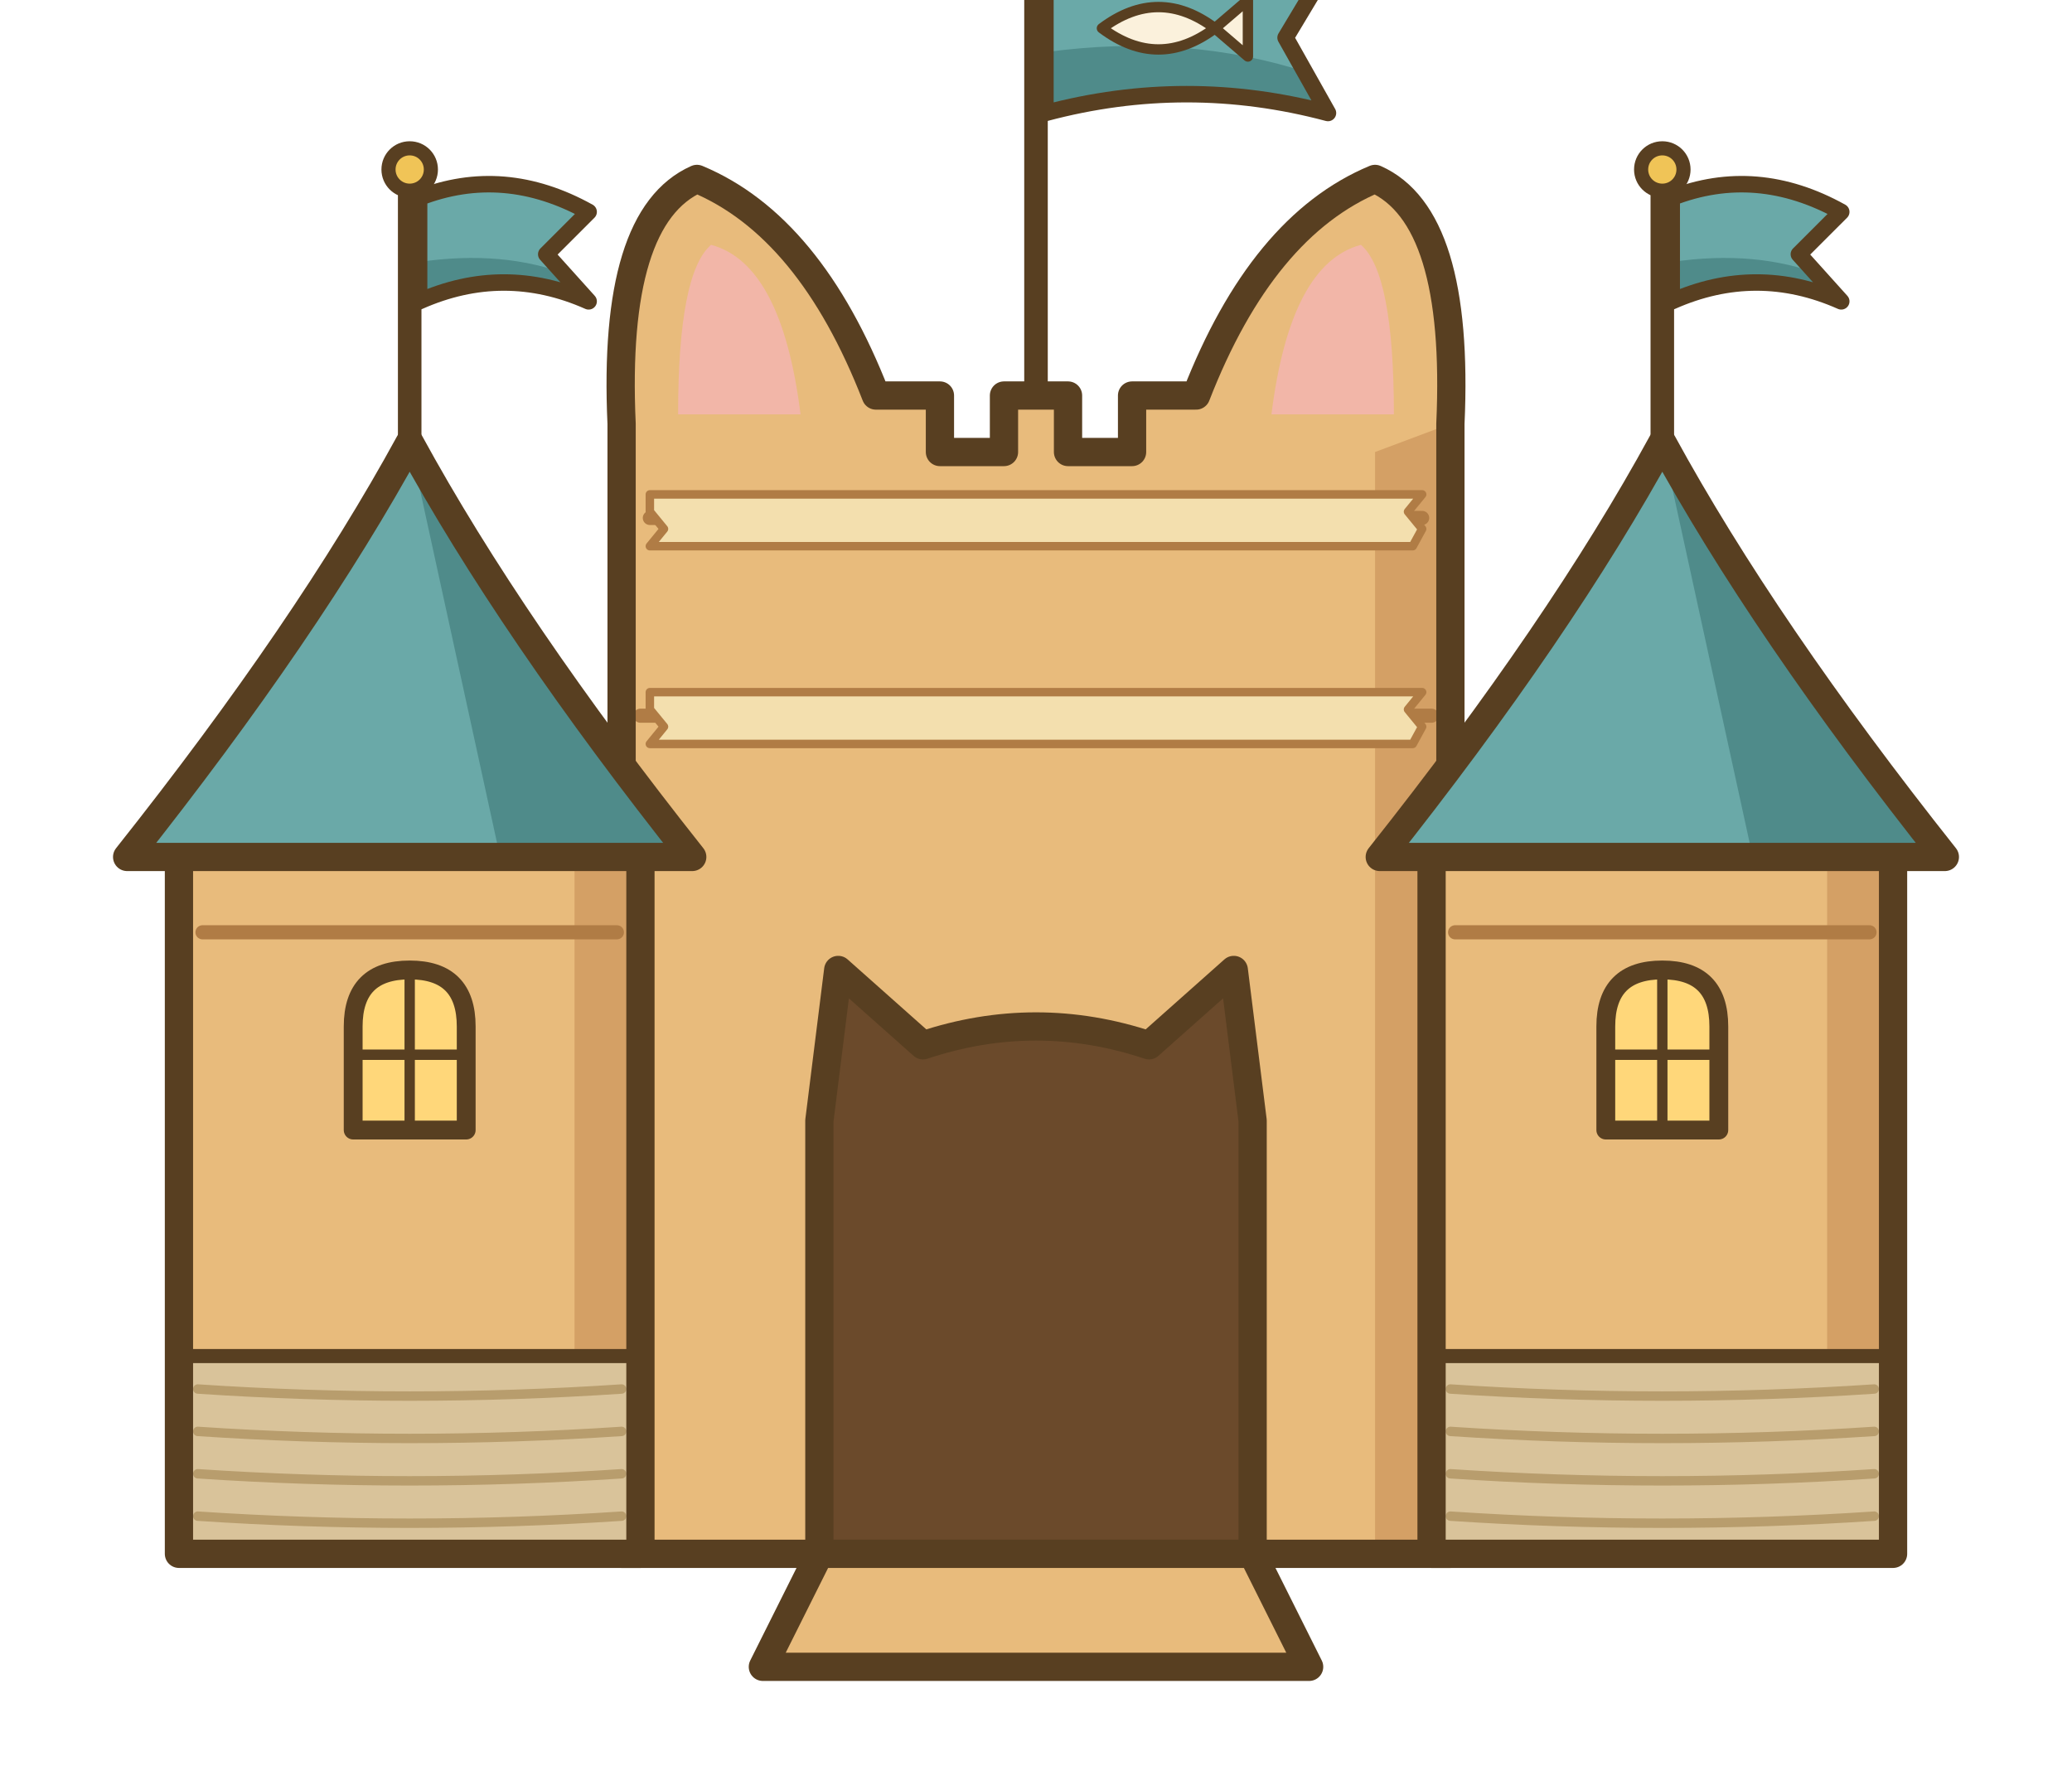
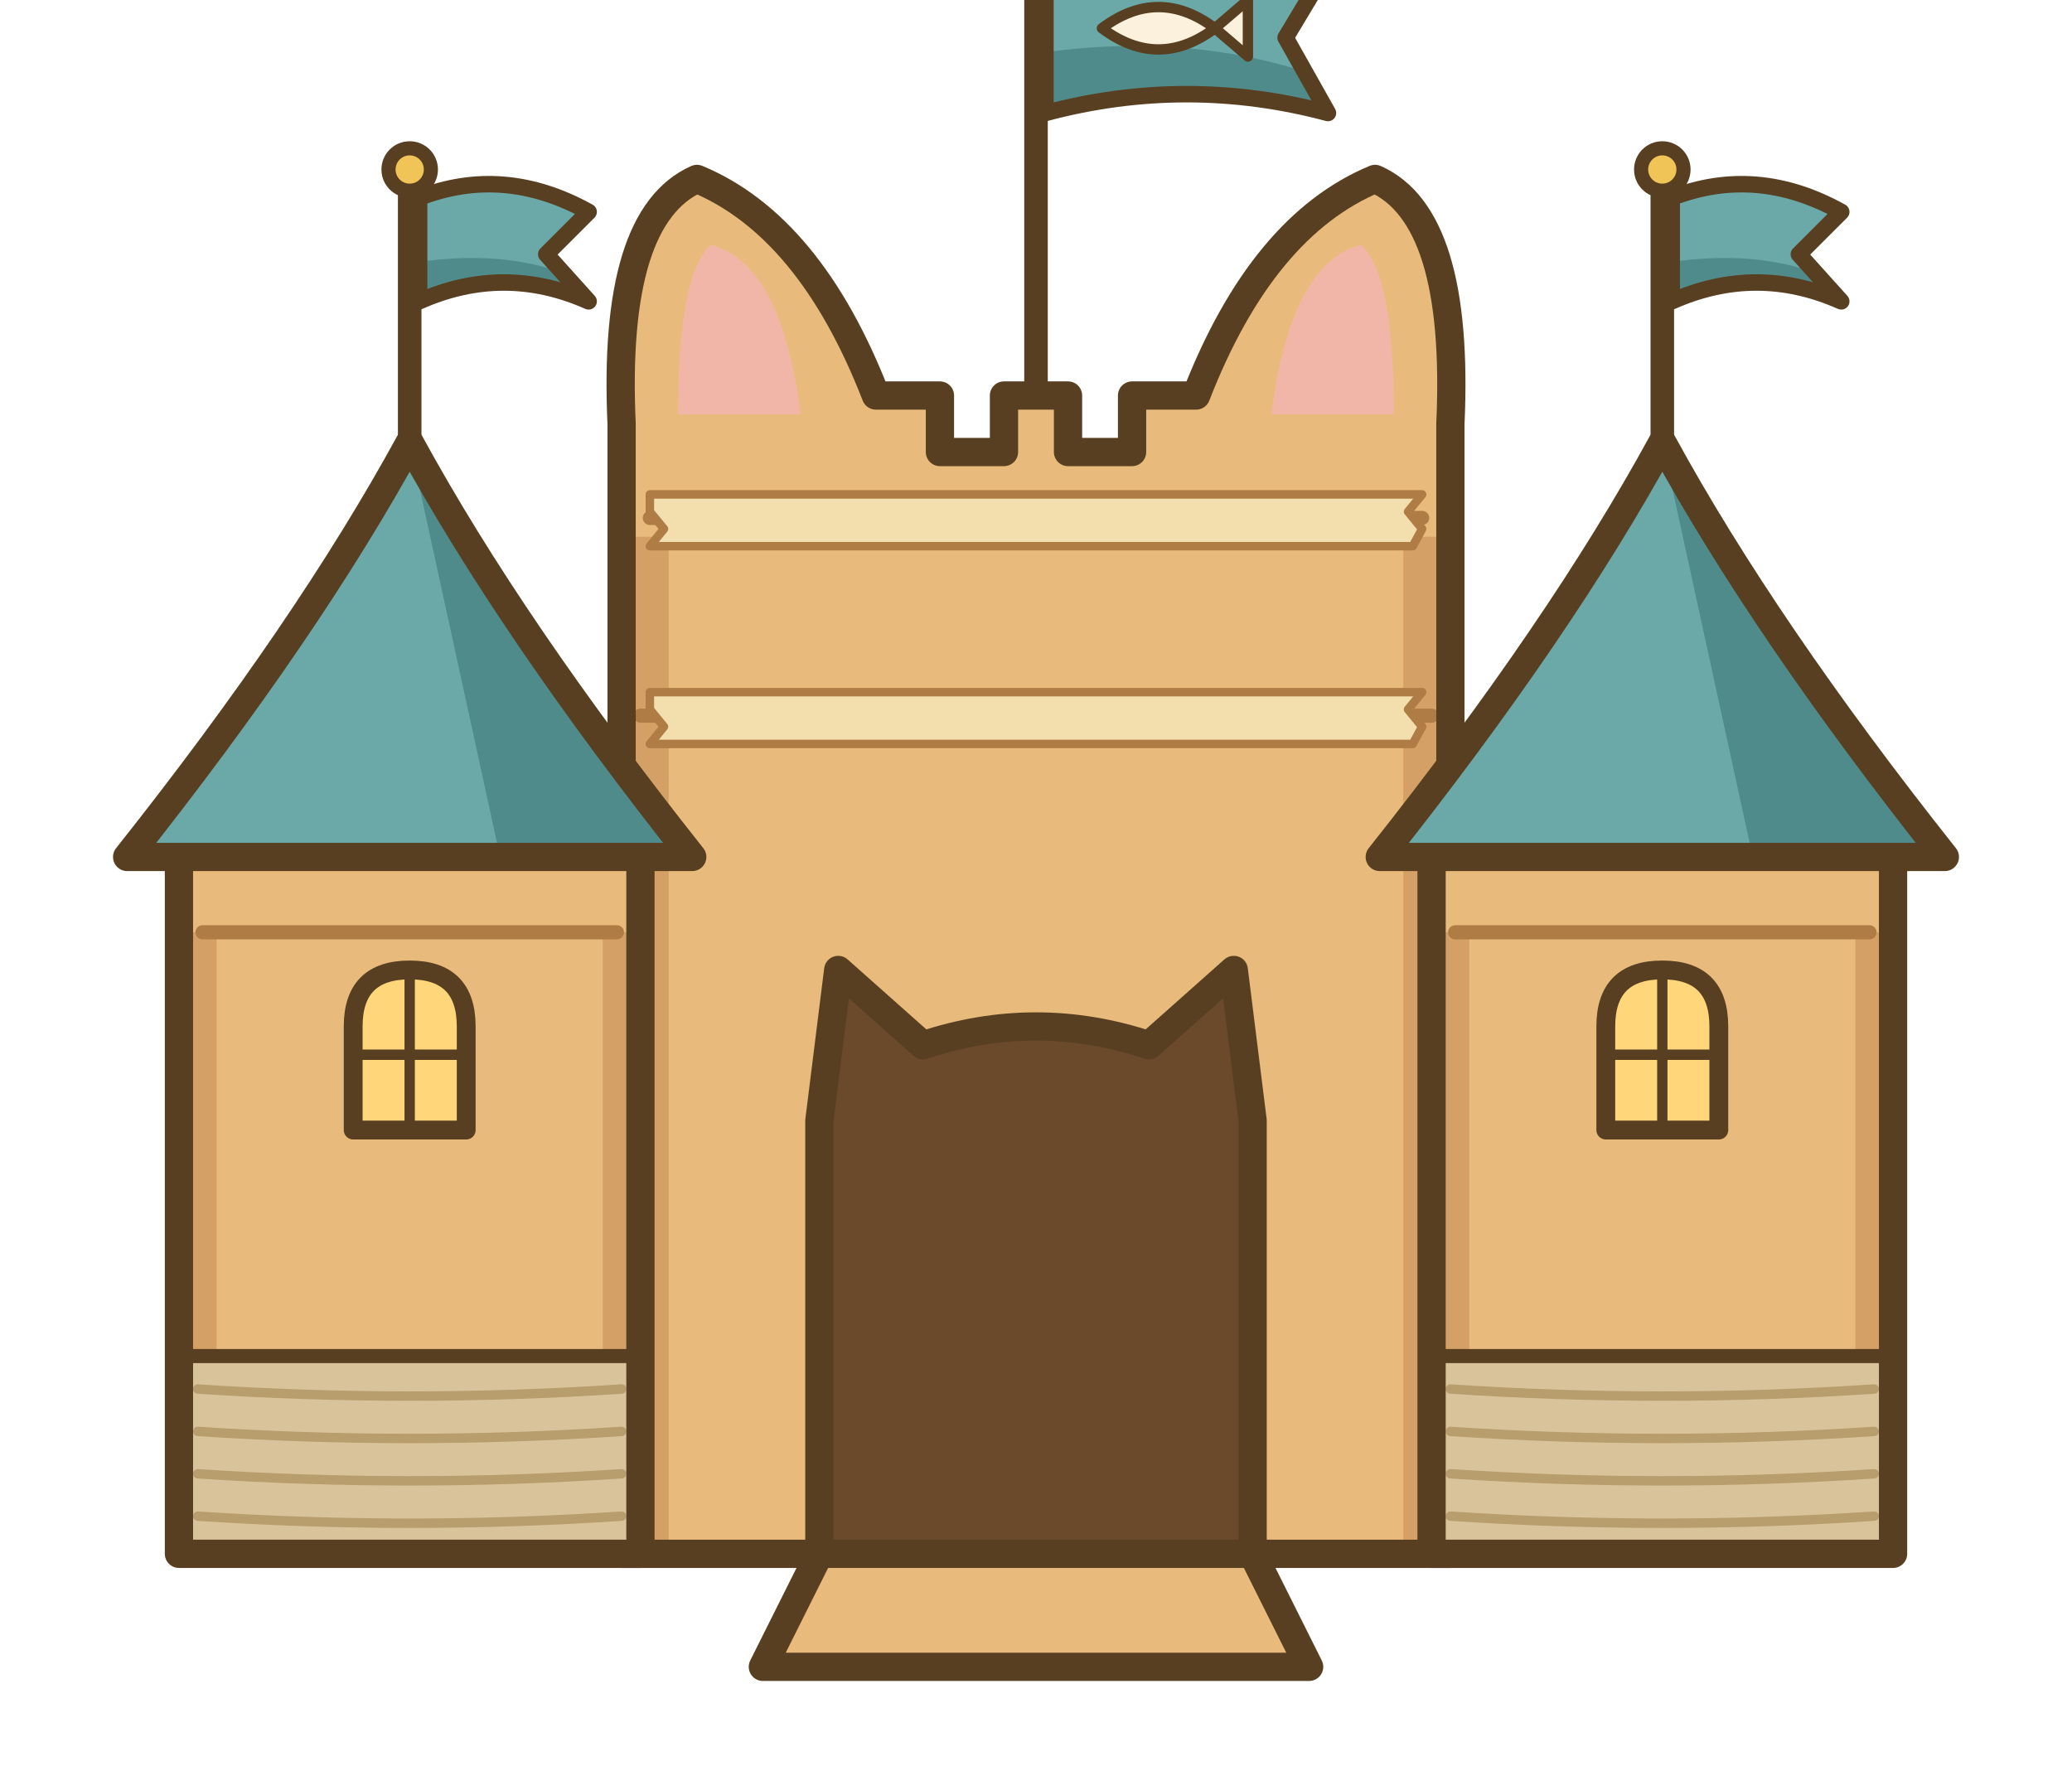
<svg xmlns="http://www.w3.org/2000/svg" width="440" height="380" viewBox="0 0 440 380">
  <path d="M220 94 L220 -12" fill="none" stroke="#583f21" stroke-width="5" stroke-linejoin="round" stroke-linecap="round" />
  <path d="M220 -20.5 C222.49 -20.5 224.5 -18.49 224.5 -16 C224.5 -13.51 222.49 -11.5 220 -11.5 C217.51 -11.5 215.5 -13.51 215.5 -16 C215.5 -18.49 217.51 -20.5 220 -20.5 Z" fill="#f0c457" stroke="#583f21" stroke-width="3" stroke-linejoin="round" stroke-linecap="round" />
  <path d="M222 -10 Q252 -17 282 -7 L273 8 L282 24 Q252 16 222 24 Z" fill="#6aa9a8" />
  <path d="M222 11.08 Q252 7 278 15.5 L282 24 Q252 16 222 24 Z" fill="#4f8b8a" />
  <path d="M234 6 Q246 -3 258 6 Q246 15 234 6 Z M258 6 L265 0 L265 12 Z" fill="#fbf1dc" stroke="#583f21" stroke-width="2.2" stroke-linejoin="round" stroke-linecap="round" />
  <path d="M222 -10 Q252 -17 282 -7 L273 8 L282 24 Q252 16 222 24 Z" fill="none" stroke="#583f21" stroke-width="3.5" stroke-linejoin="round" stroke-linecap="round" />
  <path d="M132 330 L132 90 Q130 46 148 38 Q172 48 186 84 L186 84 L199.6 84 L199.6 96 L213.2 96 L213.2 84 L226.8 84 L226.8 96 L240.4 96 L240.4 84 L254 84 L254 84 Q268 48 292 38 Q310 46 308 90 L308 330 Z" fill="#e8bb7c" />
-   <path d="M292 96 L308 90 L308 330 L292 330 Z" fill="#d4a065" />
+   <path d="M132 114 L142 114 L142 330 L132 330 Z" fill="#d4a065" />
+   <path d="M298 114 L308 114 L308 330 L298 330 Z" fill="#d4a065" />
  <path d="M144 88 Q144 58 151 52 Q166 56 170 88 Z" fill="#f2b6a8" />
  <path d="M296 88 Q296 58 289 52 Q274 56 270 88 Z" fill="#f2b6a8" />
  <path d="M138 110 L302 110" fill="none" stroke="#b07c45" stroke-width="3" stroke-linejoin="round" stroke-linecap="round" />
  <path d="M136 152 L304 152" fill="none" stroke="#b07c45" stroke-width="3" stroke-linejoin="round" stroke-linecap="round" />
  <path d="M132 330 L132 90 Q130 46 148 38 Q172 48 186 84 L186 84 L199.6 84 L199.6 96 L213.2 96 L213.2 84 L226.8 84 L226.8 96 L240.4 96 L240.4 84 L254 84 L254 84 Q268 48 292 38 Q310 46 308 90 L308 330 Z" fill="none" stroke="#583f21" stroke-width="6" stroke-linejoin="round" stroke-linecap="round" />
  <path d="M38 330 L38 174 L136 174 L136 330 Z" fill="#e8bb7c" />
-   <path d="M122 170 L136 168 L136 330 L122 330 Z" fill="#d4a065" />
+   <path d="M38 198 L46 198 L46 330 L38 330 Z" fill="#d4a065" />
+   <path d="M128 198 L136 198 L136 330 L128 330 Z" fill="#d4a065" />
  <path d="M43 198 L131 198" fill="none" stroke="#b07c45" stroke-width="3" stroke-linejoin="round" stroke-linecap="round" />
  <path d="M43 288 L131 288 Q134 288 134 291 L134 325 Q134 328 131 328 L43 328 Q40 328 40 325 L40 291 Q40 288 43 288 Z" fill="#d9c39a" />
  <path d="M42 295 Q87 298 132 295" fill="none" stroke="#b89d6d" stroke-width="2" stroke-linejoin="round" stroke-linecap="round" />
  <path d="M42 304 Q87 307 132 304" fill="none" stroke="#b89d6d" stroke-width="2" stroke-linejoin="round" stroke-linecap="round" />
  <path d="M42 313 Q87 316 132 313" fill="none" stroke="#b89d6d" stroke-width="2" stroke-linejoin="round" stroke-linecap="round" />
  <path d="M42 322 Q87 325 132 322" fill="none" stroke="#b89d6d" stroke-width="2" stroke-linejoin="round" stroke-linecap="round" />
  <path d="M40 288 L134 288" fill="none" stroke="#583f21" stroke-width="3" stroke-linejoin="round" stroke-linecap="round" />
  <path d="M75 240 L75 218 Q75 206 87 206 Q99 206 99 218 L99 240 Z" fill="#ffd77a" stroke="#583f21" stroke-width="4" stroke-linejoin="round" stroke-linecap="round" />
  <path d="M87 208 L87 239 M76 224 L98 224" fill="none" stroke="#583f21" stroke-width="2.2" stroke-linejoin="round" stroke-linecap="round" />
  <path d="M38 330 L38 174 L136 174 L136 330 Z" fill="none" stroke="#583f21" stroke-width="6" stroke-linejoin="round" stroke-linecap="round" />
  <path d="M87 102 L87 40" fill="none" stroke="#583f21" stroke-width="5" stroke-linejoin="round" stroke-linecap="round" />
  <path d="M87 31.5 C89.49 31.5 91.5 33.51 91.5 36 C91.5 38.49 89.49 40.5 87 40.5 C84.51 40.5 82.5 38.49 82.5 36 C82.5 33.51 84.51 31.5 87 31.5 Z" fill="#f0c457" stroke="#583f21" stroke-width="3" stroke-linejoin="round" stroke-linecap="round" />
  <path d="M89 42 Q107 35 125 45 L116 54 L125 64 Q107 56 89 64 Z" fill="#6aa9a8" />
  <path d="M89 55.64 Q107 53 121 58.5 L125 64 Q107 56 89 64 Z" fill="#4f8b8a" />
  <path d="M89 42 Q107 35 125 45 L116 54 L125 64 Q107 56 89 64 Z" fill="none" stroke="#583f21" stroke-width="3.5" stroke-linejoin="round" stroke-linecap="round" />
  <path d="M27 182 Q65.4 133.6 87 94 Q108.6 133.6 147 182 Z" fill="#6aa9a8" />
  <path d="M87 94 Q108.6 133.6 147 182 L106.2 182 Z" fill="#4f8b8a" />
  <path d="M27 182 Q65.4 133.6 87 94 Q108.6 133.6 147 182 Z" fill="none" stroke="#583f21" stroke-width="6" stroke-linejoin="round" stroke-linecap="round" />
  <path d="M304 330 L304 174 L402 174 L402 330 Z" fill="#e8bb7c" />
-   <path d="M388 170 L402 168 L402 330 L388 330 Z" fill="#d4a065" />
+   <path d="M304 198 L312 198 L312 330 L304 330 Z" fill="#d4a065" />
+   <path d="M394 198 L402 198 L402 330 L394 330 Z" fill="#d4a065" />
  <path d="M309 198 L397 198" fill="none" stroke="#b07c45" stroke-width="3" stroke-linejoin="round" stroke-linecap="round" />
  <path d="M309 288 L397 288 Q400 288 400 291 L400 325 Q400 328 397 328 L309 328 Q306 328 306 325 L306 291 Q306 288 309 288 Z" fill="#d9c39a" />
  <path d="M308 295 Q353 298 398 295" fill="none" stroke="#b89d6d" stroke-width="2" stroke-linejoin="round" stroke-linecap="round" />
  <path d="M308 304 Q353 307 398 304" fill="none" stroke="#b89d6d" stroke-width="2" stroke-linejoin="round" stroke-linecap="round" />
  <path d="M308 313 Q353 316 398 313" fill="none" stroke="#b89d6d" stroke-width="2" stroke-linejoin="round" stroke-linecap="round" />
  <path d="M308 322 Q353 325 398 322" fill="none" stroke="#b89d6d" stroke-width="2" stroke-linejoin="round" stroke-linecap="round" />
  <path d="M306 288 L400 288" fill="none" stroke="#583f21" stroke-width="3" stroke-linejoin="round" stroke-linecap="round" />
  <path d="M341 240 L341 218 Q341 206 353 206 Q365 206 365 218 L365 240 Z" fill="#ffd77a" stroke="#583f21" stroke-width="4" stroke-linejoin="round" stroke-linecap="round" />
  <path d="M353 208 L353 239 M342 224 L364 224" fill="none" stroke="#583f21" stroke-width="2.2" stroke-linejoin="round" stroke-linecap="round" />
  <path d="M304 330 L304 174 L402 174 L402 330 Z" fill="none" stroke="#583f21" stroke-width="6" stroke-linejoin="round" stroke-linecap="round" />
  <path d="M353 102 L353 40" fill="none" stroke="#583f21" stroke-width="5" stroke-linejoin="round" stroke-linecap="round" />
  <path d="M353 31.5 C355.49 31.5 357.5 33.51 357.5 36 C357.5 38.49 355.49 40.5 353 40.5 C350.51 40.5 348.5 38.49 348.5 36 C348.5 33.51 350.51 31.5 353 31.5 Z" fill="#f0c457" stroke="#583f21" stroke-width="3" stroke-linejoin="round" stroke-linecap="round" />
  <path d="M355 42 Q373 35 391 45 L382 54 L391 64 Q373 56 355 64 Z" fill="#6aa9a8" />
  <path d="M355 55.64 Q373 53 387 58.5 L391 64 Q373 56 355 64 Z" fill="#4f8b8a" />
  <path d="M355 42 Q373 35 391 45 L382 54 L391 64 Q373 56 355 64 Z" fill="none" stroke="#583f21" stroke-width="3.5" stroke-linejoin="round" stroke-linecap="round" />
  <path d="M293 182 Q331.4 133.6 353 94 Q374.6 133.6 413 182 Z" fill="#6aa9a8" />
  <path d="M353 94 Q374.6 133.6 413 182 L372.2 182 Z" fill="#4f8b8a" />
  <path d="M293 182 Q331.4 133.6 353 94 Q374.6 133.6 413 182 Z" fill="none" stroke="#583f21" stroke-width="6" stroke-linejoin="round" stroke-linecap="round" />
  <path d="M138 105 L302 105 L299 108.67 L302 112.33 L300 116 L138 116 L141 112.33 L138 108.67 Z" fill="#f3dfae" stroke="#b07c45" stroke-width="1.8" stroke-linejoin="round" stroke-linecap="round" />
  <path d="M138 147 L302 147 L299 150.67 L302 154.33 L300 158 L138 158 L141 154.33 L138 150.67 Z" fill="#f3dfae" stroke="#b07c45" stroke-width="1.8" stroke-linejoin="round" stroke-linecap="round" />
  <path d="M174 330 L174 238 L178 206 L196 222 Q220 214 244 222 L262 206 L266 238 L266 330 Z" fill="#6b4a2b" stroke="#583f21" stroke-width="6" stroke-linejoin="round" stroke-linecap="round" />
  <path d="M174 330 L266 330 L278 354 L162 354 Z" fill="#e8bb7c" stroke="#583f21" stroke-width="6" stroke-linejoin="round" stroke-linecap="round" />
</svg>
